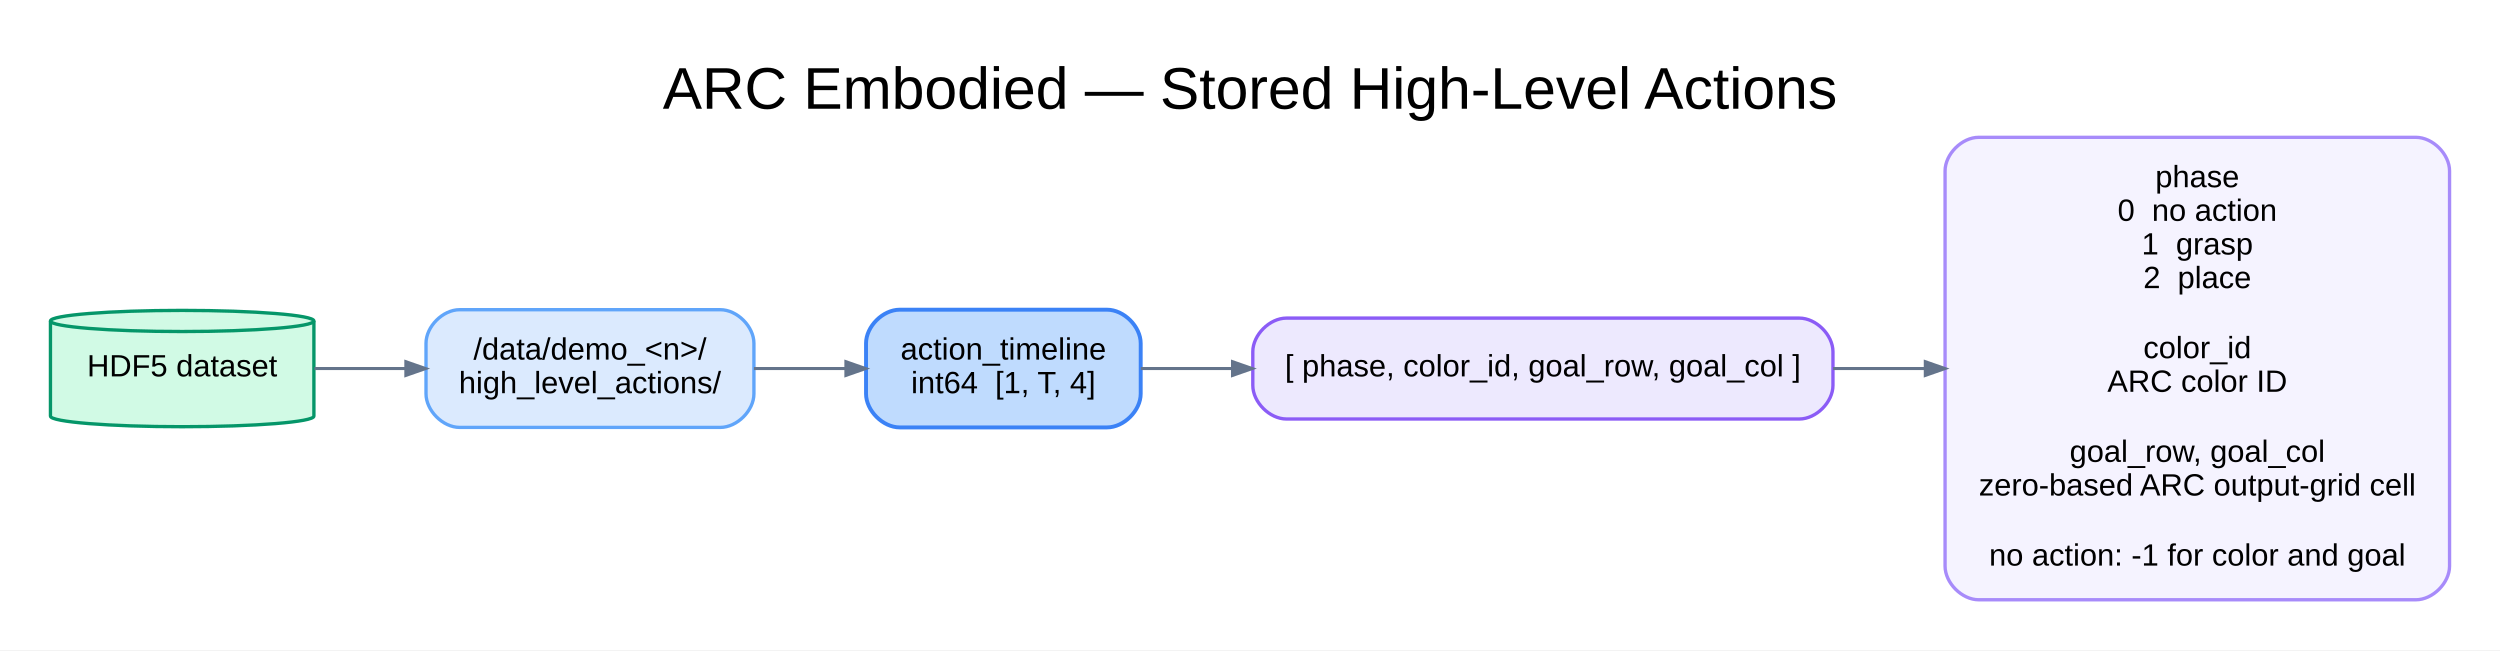
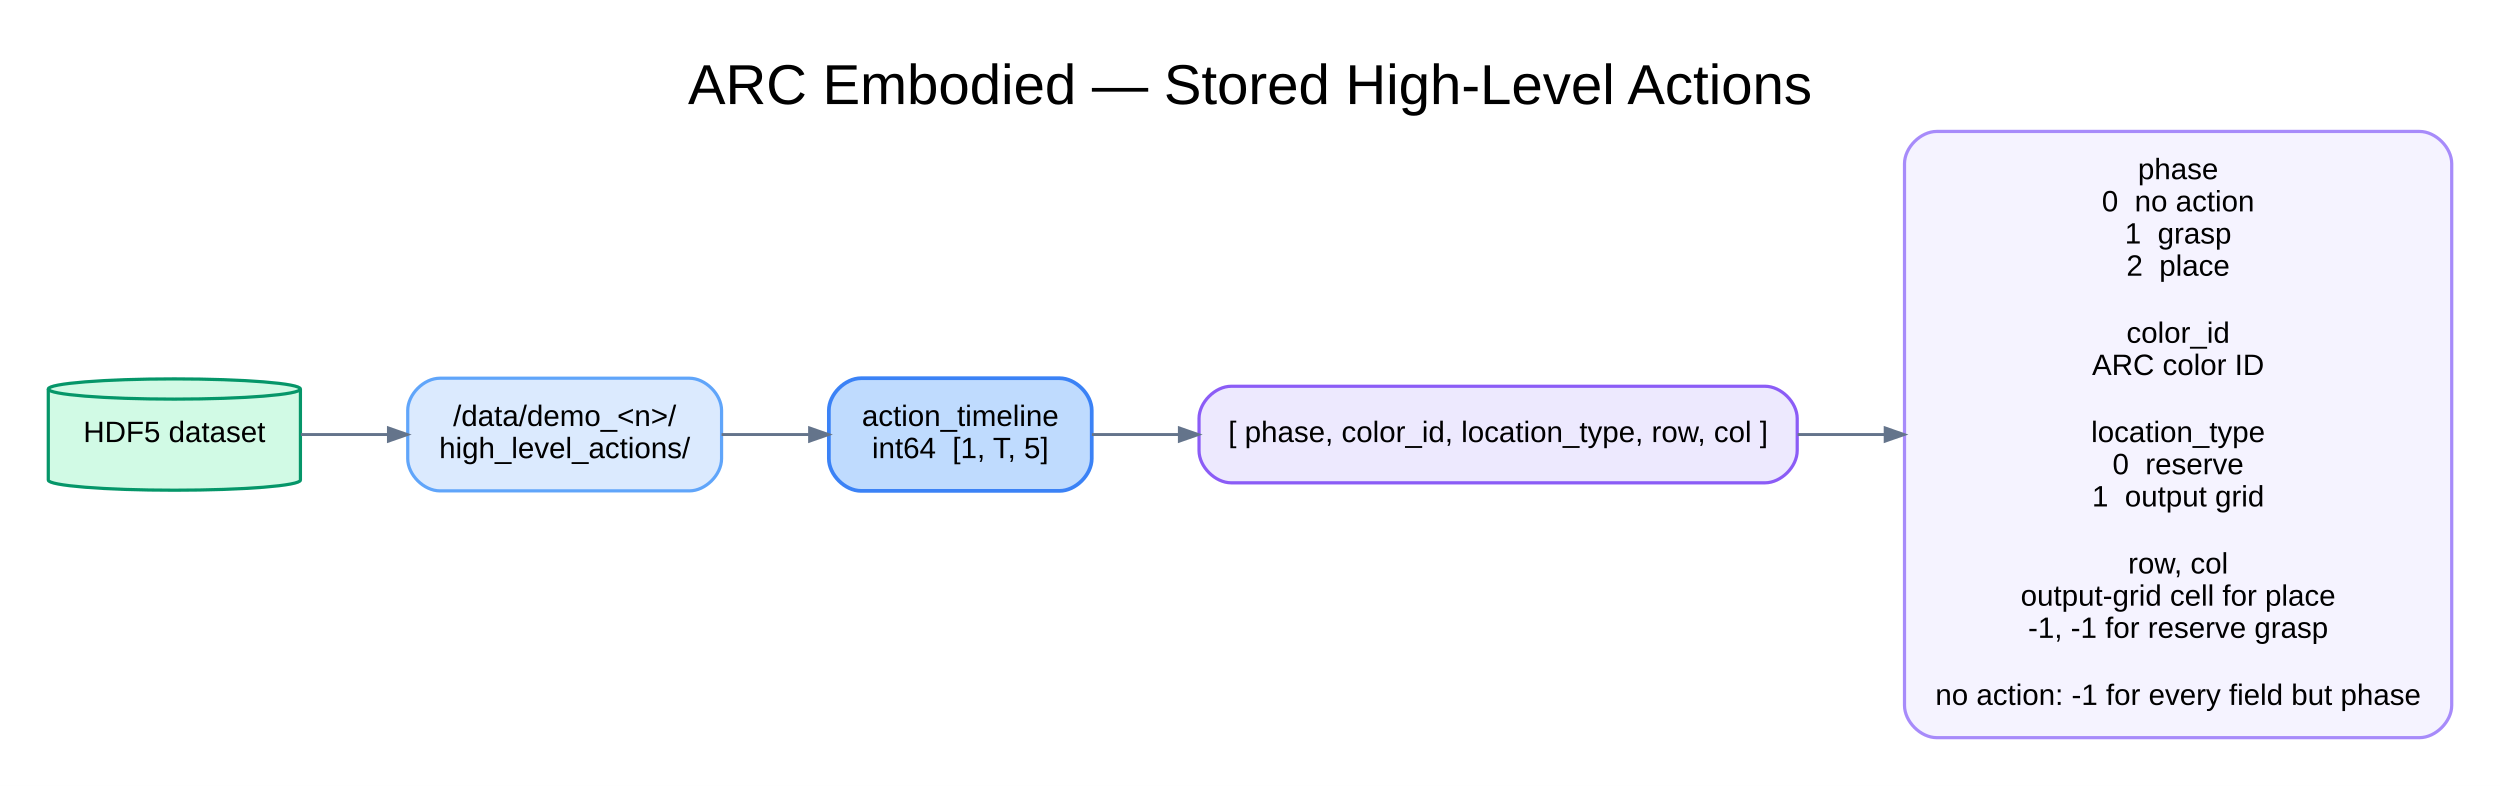
- <svg xmlns="http://www.w3.org/2000/svg" width="892pt" height="232pt" viewBox="0.00 0.00 892.00 232.00">
-   <g id="graph0" class="graph" transform="scale(1 1) rotate(0) translate(18 214)">
-     <polygon fill="white" stroke="transparent" points="-18,18 -18,-214 874,-214 874,18 -18,18" />
-     <text text-anchor="middle" x="428" y="-175.2" font-family="Arial" font-size="21.00">ARC Embodied — Stored High-Level Actions</text>
+ <svg xmlns="http://www.w3.org/2000/svg" width="932pt" height="293pt" viewBox="0.00 0.00 932.00 293.00">
+   <g id="graph0" class="graph" transform="scale(1 1) rotate(0) translate(18 275)">
+     <polygon fill="white" stroke="transparent" points="-18,18 -18,-275 914,-275 914,18 -18,18" />
+     <text text-anchor="middle" x="448" y="-236.2" font-family="Arial" font-size="21.00">ARC Embodied — Stored High-Level Actions</text>
    <g id="node1" class="node">
-       <path fill="#d1fae5" stroke="#059669" stroke-width="1.2" d="M94,-99.48C94,-101.56 72.93,-103.25 47,-103.25 21.07,-103.25 0,-101.56 0,-99.48 0,-99.48 0,-65.52 0,-65.52 0,-63.44 21.07,-61.75 47,-61.75 72.93,-61.75 94,-63.44 94,-65.52 94,-65.52 94,-99.48 94,-99.48" />
-       <path fill="none" stroke="#059669" stroke-width="1.2" d="M94,-99.48C94,-97.4 72.93,-95.71 47,-95.71 21.07,-95.71 0,-97.4 0,-99.48" />
-       <text text-anchor="middle" x="47" y="-79.7" font-family="Arial" font-size="11.00">HDF5 dataset</text>
+       <path fill="#d1fae5" stroke="#059669" stroke-width="1.2" d="M94,-129.98C94,-132.06 72.93,-133.75 47,-133.75 21.07,-133.75 0,-132.06 0,-129.98 0,-129.98 0,-96.02 0,-96.02 0,-93.94 21.07,-92.25 47,-92.25 72.93,-92.25 94,-93.94 94,-96.02 94,-96.02 94,-129.98 94,-129.98" />
+       <path fill="none" stroke="#059669" stroke-width="1.2" d="M94,-129.98C94,-127.9 72.93,-126.21 47,-126.21 21.07,-126.21 0,-127.9 0,-129.98" />
+       <text text-anchor="middle" x="47" y="-110.2" font-family="Arial" font-size="11.00">HDF5 dataset</text>
    </g>
    <g id="node2" class="node">
-       <path fill="#dbeafe" stroke="#60a5fa" stroke-width="1.2" d="M239,-103.5C239,-103.5 146,-103.5 146,-103.5 140,-103.5 134,-97.5 134,-91.5 134,-91.5 134,-73.5 134,-73.5 134,-67.5 140,-61.5 146,-61.5 146,-61.5 239,-61.5 239,-61.5 245,-61.5 251,-67.5 251,-73.5 251,-73.5 251,-91.5 251,-91.5 251,-97.5 245,-103.5 239,-103.5" />
-       <text text-anchor="middle" x="192.5" y="-85.7" font-family="Arial" font-size="11.00">/data/demo_&lt;n&gt;/</text>
-       <text text-anchor="middle" x="192.5" y="-73.7" font-family="Arial" font-size="11.00">high_level_actions/</text>
+       <path fill="#dbeafe" stroke="#60a5fa" stroke-width="1.2" d="M239,-134C239,-134 146,-134 146,-134 140,-134 134,-128 134,-122 134,-122 134,-104 134,-104 134,-98 140,-92 146,-92 146,-92 239,-92 239,-92 245,-92 251,-98 251,-104 251,-104 251,-122 251,-122 251,-128 245,-134 239,-134" />
+       <text text-anchor="middle" x="192.5" y="-116.2" font-family="Arial" font-size="11.00">/data/demo_&lt;n&gt;/</text>
+       <text text-anchor="middle" x="192.5" y="-104.2" font-family="Arial" font-size="11.00">high_level_actions/</text>
    </g>
    <g id="edge1" class="edge">
-       <path fill="none" stroke="#64748b" stroke-width="1.1" d="M94.19,-82.5C104.54,-82.5 115.71,-82.5 126.66,-82.5" />
-       <polygon fill="#64748b" stroke="#64748b" stroke-width="1.1" points="126.81,-84.95 133.81,-82.5 126.81,-80.05 126.81,-84.95" />
+       <path fill="none" stroke="#64748b" stroke-width="1.1" d="M94.19,-113C104.54,-113 115.71,-113 126.66,-113" />
+       <polygon fill="#64748b" stroke="#64748b" stroke-width="1.1" points="126.81,-115.45 133.81,-113 126.81,-110.55 126.81,-115.45" />
    </g>
    <g id="node3" class="node">
-       <path fill="#bfdbfe" stroke="#3b82f6" stroke-width="1.4" d="M377,-103.5C377,-103.5 303,-103.5 303,-103.5 297,-103.5 291,-97.5 291,-91.5 291,-91.5 291,-73.5 291,-73.5 291,-67.5 297,-61.5 303,-61.5 303,-61.5 377,-61.5 377,-61.5 383,-61.5 389,-67.5 389,-73.5 389,-73.5 389,-91.5 389,-91.5 389,-97.5 383,-103.5 377,-103.5" />
-       <text text-anchor="middle" x="340" y="-85.7" font-family="Arial" font-size="11.00">action_timeline</text>
-       <text text-anchor="middle" x="340" y="-73.7" font-family="Arial" font-size="11.00">int64  [1, T, 4]</text>
+       <path fill="#bfdbfe" stroke="#3b82f6" stroke-width="1.4" d="M377,-134C377,-134 303,-134 303,-134 297,-134 291,-128 291,-122 291,-122 291,-104 291,-104 291,-98 297,-92 303,-92 303,-92 377,-92 377,-92 383,-92 389,-98 389,-104 389,-104 389,-122 389,-122 389,-128 383,-134 377,-134" />
+       <text text-anchor="middle" x="340" y="-116.2" font-family="Arial" font-size="11.00">action_timeline</text>
+       <text text-anchor="middle" x="340" y="-104.2" font-family="Arial" font-size="11.00">int64  [1, T, 5]</text>
    </g>
    <g id="edge2" class="edge">
-       <path fill="none" stroke="#64748b" stroke-width="1.1" d="M251.01,-82.5C261.72,-82.5 272.89,-82.5 283.54,-82.5" />
-       <polygon fill="#64748b" stroke="#64748b" stroke-width="1.1" points="283.82,-84.95 290.82,-82.5 283.82,-80.05 283.82,-84.95" />
+       <path fill="none" stroke="#64748b" stroke-width="1.1" d="M251.01,-113C261.72,-113 272.89,-113 283.54,-113" />
+       <polygon fill="#64748b" stroke="#64748b" stroke-width="1.1" points="283.82,-115.45 290.82,-113 283.82,-110.55 283.82,-115.45" />
    </g>
    <g id="node4" class="node">
-       <path fill="#ede9fe" stroke="#8b5cf6" stroke-width="1.2" d="M624,-100.5C624,-100.5 441,-100.5 441,-100.5 435,-100.5 429,-94.5 429,-88.5 429,-88.5 429,-76.5 429,-76.5 429,-70.5 435,-64.5 441,-64.5 441,-64.5 624,-64.5 624,-64.5 630,-64.5 636,-70.5 636,-76.5 636,-76.5 636,-88.5 636,-88.5 636,-94.5 630,-100.5 624,-100.5" />
-       <text text-anchor="middle" x="532.5" y="-79.7" font-family="Arial" font-size="11.00">[ phase, color_id, goal_row, goal_col ]</text>
+       <path fill="#ede9fe" stroke="#8b5cf6" stroke-width="1.2" d="M640,-131C640,-131 441,-131 441,-131 435,-131 429,-125 429,-119 429,-119 429,-107 429,-107 429,-101 435,-95 441,-95 441,-95 640,-95 640,-95 646,-95 652,-101 652,-107 652,-107 652,-119 652,-119 652,-125 646,-131 640,-131" />
+       <text text-anchor="middle" x="540.5" y="-110.2" font-family="Arial" font-size="11.00">[ phase, color_id, location_type, row, col ]</text>
    </g>
    <g id="edge3" class="edge">
-       <path fill="none" stroke="#64748b" stroke-width="1.1" d="M389.07,-82.5C399.2,-82.5 410.29,-82.5 421.66,-82.5" />
-       <polygon fill="#64748b" stroke="#64748b" stroke-width="1.1" points="421.77,-84.95 428.77,-82.5 421.77,-80.05 421.77,-84.95" />
+       <path fill="none" stroke="#64748b" stroke-width="1.1" d="M389.05,-113C399.12,-113 410.16,-113 421.55,-113" />
+       <polygon fill="#64748b" stroke="#64748b" stroke-width="1.1" points="421.67,-115.45 428.67,-113 421.67,-110.55 421.67,-115.45" />
    </g>
    <g id="node5" class="node">
-       <path fill="#f5f3ff" stroke="#a78bfa" stroke-width="1.2" d="M844,-165C844,-165 688,-165 688,-165 682,-165 676,-159 676,-153 676,-153 676,-12 676,-12 676,-6 682,0 688,0 688,0 844,0 844,0 850,0 856,-6 856,-12 856,-12 856,-153 856,-153 856,-159 850,-165 844,-165" />
-       <text text-anchor="middle" x="766" y="-147.2" font-family="Arial" font-size="11.00">phase</text>
-       <text text-anchor="middle" x="766" y="-135.2" font-family="Arial" font-size="11.00">0  no action</text>
-       <text text-anchor="middle" x="766" y="-123.2" font-family="Arial" font-size="11.00">1  grasp</text>
-       <text text-anchor="middle" x="766" y="-111.2" font-family="Arial" font-size="11.00">2  place</text>
-       <text text-anchor="middle" x="766" y="-86.2" font-family="Arial" font-size="11.00">color_id</text>
-       <text text-anchor="middle" x="766" y="-74.2" font-family="Arial" font-size="11.00">ARC color ID</text>
-       <text text-anchor="middle" x="766" y="-49.2" font-family="Arial" font-size="11.00">goal_row, goal_col</text>
-       <text text-anchor="middle" x="766" y="-37.2" font-family="Arial" font-size="11.00">zero-based ARC output-grid cell</text>
-       <text text-anchor="middle" x="766" y="-12.2" font-family="Arial" font-size="11.00">no action: -1 for color and goal</text>
+       <path fill="#f5f3ff" stroke="#a78bfa" stroke-width="1.2" d="M884,-226C884,-226 704,-226 704,-226 698,-226 692,-220 692,-214 692,-214 692,-12 692,-12 692,-6 698,0 704,0 704,0 884,0 884,0 890,0 896,-6 896,-12 896,-12 896,-214 896,-214 896,-220 890,-226 884,-226" />
+       <text text-anchor="middle" x="794" y="-208.2" font-family="Arial" font-size="11.00">phase</text>
+       <text text-anchor="middle" x="794" y="-196.2" font-family="Arial" font-size="11.00">0  no action</text>
+       <text text-anchor="middle" x="794" y="-184.2" font-family="Arial" font-size="11.00">1  grasp</text>
+       <text text-anchor="middle" x="794" y="-172.2" font-family="Arial" font-size="11.00">2  place</text>
+       <text text-anchor="middle" x="794" y="-147.2" font-family="Arial" font-size="11.00">color_id</text>
+       <text text-anchor="middle" x="794" y="-135.2" font-family="Arial" font-size="11.00">ARC color ID</text>
+       <text text-anchor="middle" x="794" y="-110.2" font-family="Arial" font-size="11.00">location_type</text>
+       <text text-anchor="middle" x="794" y="-98.2" font-family="Arial" font-size="11.00">0  reserve</text>
+       <text text-anchor="middle" x="794" y="-86.2" font-family="Arial" font-size="11.00">1  output grid</text>
+       <text text-anchor="middle" x="794" y="-61.2" font-family="Arial" font-size="11.00">row, col</text>
+       <text text-anchor="middle" x="794" y="-49.2" font-family="Arial" font-size="11.00">output-grid cell for place</text>
+       <text text-anchor="middle" x="794" y="-37.2" font-family="Arial" font-size="11.00">-1, -1 for reserve grasp</text>
+       <text text-anchor="middle" x="794" y="-12.2" font-family="Arial" font-size="11.00">no action: -1 for every field but phase</text>
    </g>
    <g id="edge4" class="edge">
-       <path fill="none" stroke="#64748b" stroke-width="1.1" d="M636.05,-82.5C646.96,-82.5 658.03,-82.5 668.87,-82.5" />
-       <polygon fill="#64748b" stroke="#64748b" stroke-width="1.1" points="668.95,-84.95 675.95,-82.5 668.95,-80.05 668.95,-84.95" />
+       <path fill="none" stroke="#64748b" stroke-width="1.1" d="M652.18,-113C662.99,-113 673.95,-113 684.74,-113" />
+       <polygon fill="#64748b" stroke="#64748b" stroke-width="1.1" points="684.8,-115.45 691.8,-113 684.8,-110.55 684.8,-115.45" />
    </g>
  </g>
</svg>
